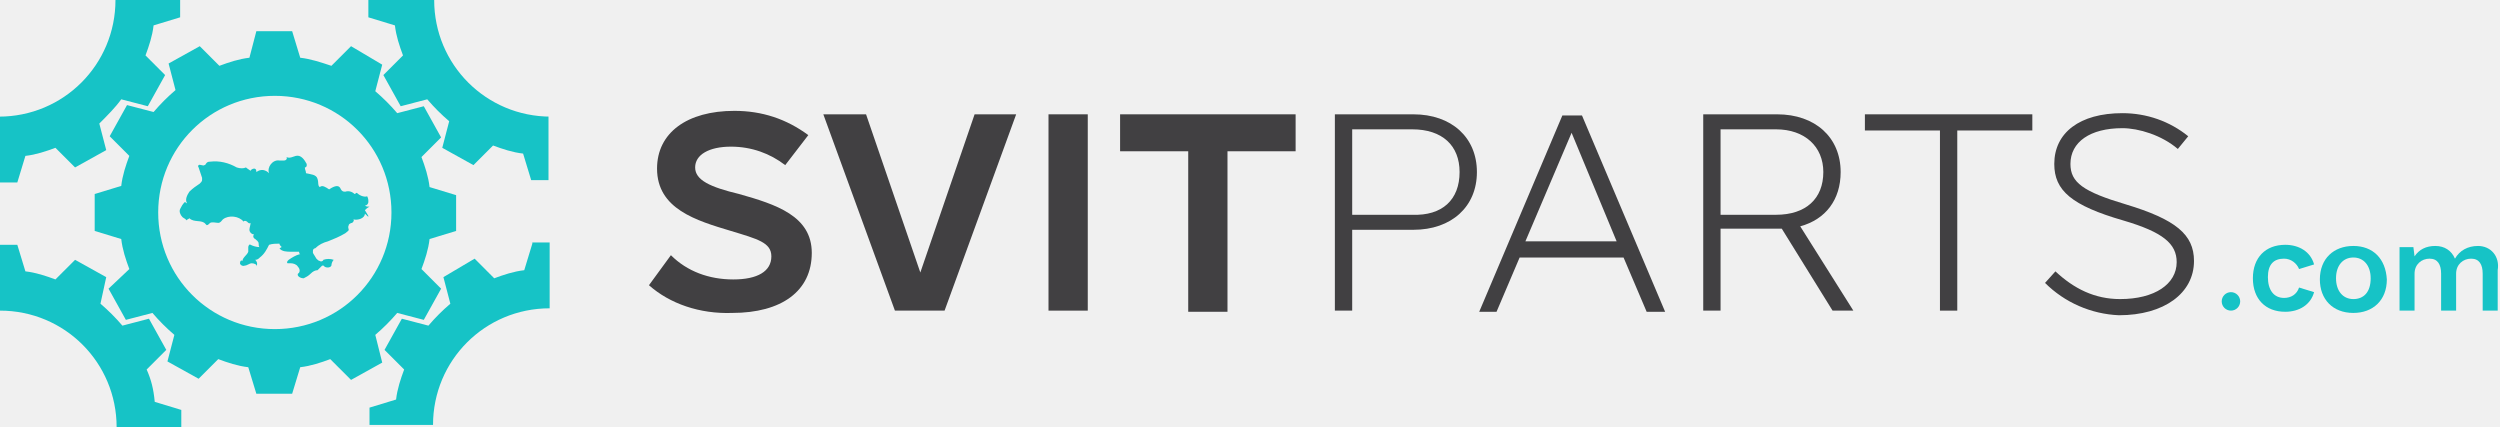
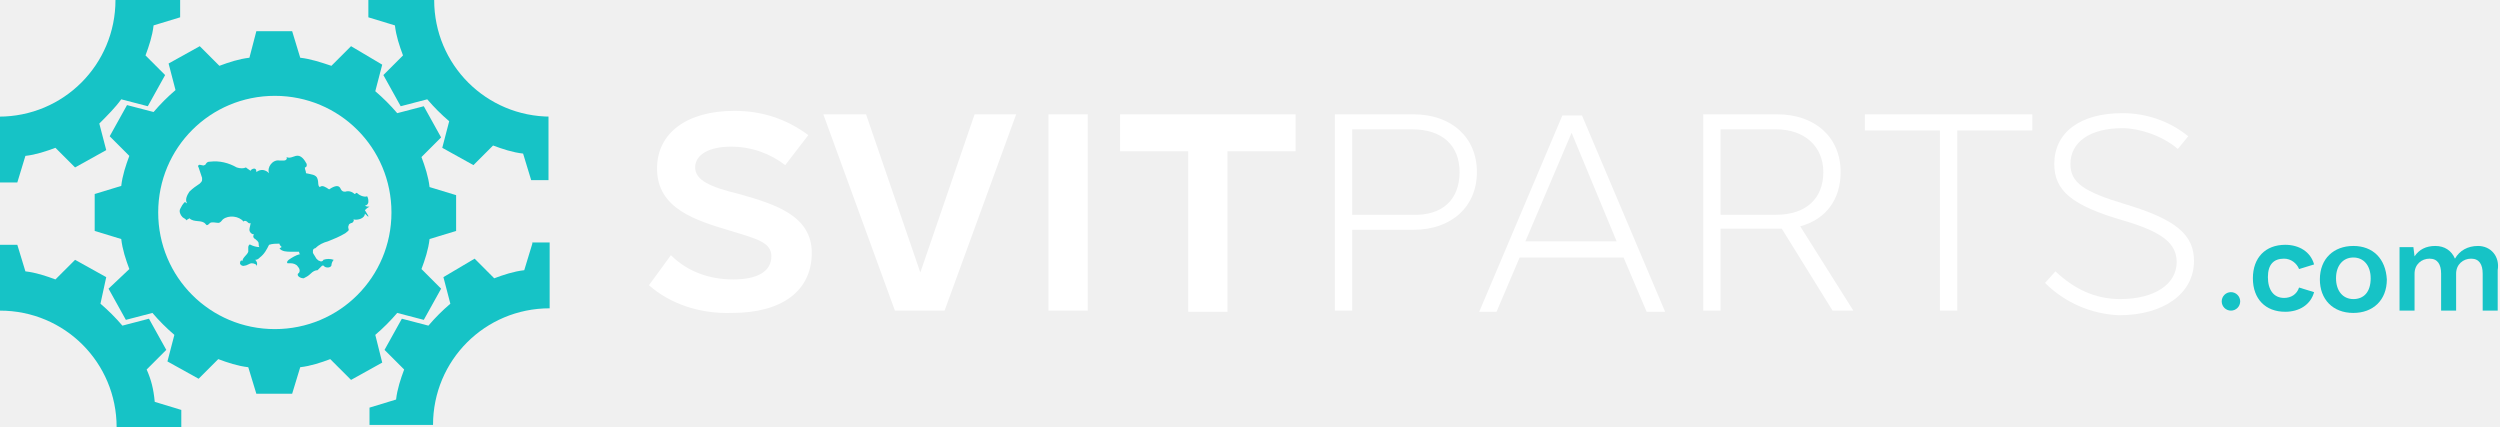
<svg xmlns="http://www.w3.org/2000/svg" version="1.1" id="Слой_1" x="0px" y="0px" viewBox="0 0 216.5 36.9" style="enable-background:new 0 0 216.5 36.9;" xml:space="preserve">
  <style type="text/css">
- 	.st0{fill:#414042;}
+ 	.st0{fill:#FFFFFF;}
	.st1{fill:#16C3C6;}
</style>
  <g>
    <g>
      <path class="st0" d="M56.2,24.7l1.9-2.6c1.4,1.4,3.3,2.1,5.4,2.1c2.1,0,3.3-0.7,3.3-2c0-1.2-1.2-1.5-3.5-2.2    c-3-0.9-6.4-1.9-6.4-5.4c0-3.1,2.6-5,6.7-5c2.4,0,4.5,0.7,6.4,2.1L68,14.3c-1.3-1-2.9-1.6-4.7-1.6c-1.9,0-3.1,0.7-3.1,1.8    c0,1.1,1.3,1.7,3.8,2.3c3.2,0.9,6.3,1.9,6.3,5.1c0,3.3-2.6,5.2-6.9,5.2C60.6,27.2,58,26.3,56.2,24.7z" />
      <path class="st0" d="M88,9.9l-6.2,17h-4.3l-6.2-17h3.7l4.7,13.7l4.7-13.7H88z" />
      <path class="st0" d="M90.8,9.9h3.4v17h-3.4V9.9z" />
      <path class="st0" d="M112.2,13.1h-5.9v13.9h-3.4V13.1h-5.9V9.9h15.2V13.1z" />
      <path class="st0" d="M127.9,14.9c0,3-2.2,5-5.5,5h-5.3v7h-1.5v-17h6.8C125.7,9.9,127.9,11.9,127.9,14.9z M126.4,14.9    c0-2.3-1.5-3.7-4.1-3.7h-5.2v7.4h5.2C124.9,18.7,126.4,17.3,126.4,14.9z" />
      <path class="st0" d="M140.6,22.3h-9l-2,4.7h-1.5l7.2-17h1.7l7.2,17h-1.6L140.6,22.3z M140,20.9l-3.9-9.4l-4,9.4H140z" />
      <path class="st0" d="M158.7,26.9l-4.4-7.1h-0.4H149v7.1h-1.5v-17h6.4c3.3,0,5.5,2,5.5,5c0,2.4-1.3,4.1-3.5,4.7l4.6,7.3H158.7z     M149,18.6h4.8c2.6,0,4.1-1.4,4.1-3.7c0-2.2-1.6-3.7-4.1-3.7H149V18.6z" />
      <path class="st0" d="M176,11.3h-6.5v15.6h-1.5V11.3h-6.5V9.9H176V11.3z" />
      <path class="st0" d="M177.1,24.5l0.9-1c1.6,1.5,3.4,2.4,5.6,2.4c3,0,4.9-1.3,4.9-3.2c0-1.6-1.2-2.6-4.6-3.6c-4.5-1.3-6-2.6-6-4.9    c0-2.7,2.2-4.4,5.9-4.4c2.1,0,4.1,0.7,5.7,2l-0.9,1.1c-1.4-1.2-3.4-1.8-4.8-1.8c-2.8,0-4.5,1.2-4.5,3.1c0,1.6,1.1,2.4,4.8,3.5    c4.3,1.3,5.9,2.6,5.9,4.9c0,2.8-2.6,4.7-6.5,4.7C181.1,27.2,178.8,26.2,177.1,24.5z" />
    </g>
    <g>
      <circle class="st1" cx="193.2" cy="26.1" r="0.8" />
      <path class="st1" d="M197.8,22.4c0.6,0,1.1,0.4,1.3,0.9l1.3-0.4c-0.3-1.1-1.3-1.7-2.5-1.7c-1.7,0-2.8,1.1-2.8,2.9s1.1,2.9,2.8,2.9    c1.2,0,2.2-0.6,2.5-1.7l-1.3-0.4c-0.2,0.6-0.7,0.9-1.3,0.9c-0.9,0-1.4-0.7-1.4-1.8S196.9,22.4,197.8,22.4z" />
      <path class="st1" d="M203.8,21.3c-1.7,0-2.9,1.1-2.9,2.9c0,1.7,1.1,2.9,2.9,2.9c1.7,0,2.9-1.1,2.9-2.9    C206.6,22.4,205.5,21.3,203.8,21.3z M203.8,25.9c-0.9,0-1.5-0.7-1.5-1.8c0-1.1,0.6-1.8,1.5-1.8c0.9,0,1.5,0.7,1.5,1.8    C205.3,25.3,204.7,25.9,203.8,25.9z" />
      <path class="st1" d="M214.6,21.3c-0.9,0-1.6,0.4-2,1.1c-0.3-0.7-0.9-1.1-1.7-1.1c-0.8,0-1.4,0.3-1.8,0.9l-0.1-0.8h-1.2v5.5h1.3    v-3.2c0-0.8,0.6-1.3,1.3-1.3c0.7,0,1,0.5,1,1.3v3.2h1.3v-3.2c0-0.8,0.6-1.3,1.3-1.3c0.7,0,1,0.5,1,1.3v3.2h1.3v-3.5    C216.5,22.2,215.7,21.3,214.6,21.3z" />
    </g>
    <g>
      <path class="st1" d="M30.4,32.9l2.7-1.5L32.5,29c0.7-0.6,1.3-1.2,1.9-1.9l2.3,0.6l1.5-2.7l-1.7-1.7c0.3-0.8,0.6-1.7,0.7-2.6    l2.3-0.7v-3.1l-2.3-0.7c-0.1-0.9-0.4-1.8-0.7-2.6l1.7-1.7l-1.5-2.7l-2.3,0.6c-0.6-0.7-1.2-1.3-1.9-1.9l0.6-2.3L30.4,4l-1.7,1.7    C27.8,5.4,26.9,5.1,26,5l-0.7-2.3h-3.1L21.6,5c-0.9,0.1-1.8,0.4-2.6,0.7L17.3,4l-2.7,1.5l0.6,2.3c-0.7,0.6-1.3,1.2-1.9,1.9    l-2.3-0.6l-1.5,2.7l1.7,1.7c-0.3,0.8-0.6,1.7-0.7,2.6l-2.3,0.7V20l2.3,0.7c0.1,0.9,0.4,1.8,0.7,2.6L9.4,25l1.5,2.7l2.3-0.6    c0.6,0.7,1.2,1.3,1.9,1.9l-0.6,2.3l2.7,1.5l1.7-1.7c0.8,0.3,1.7,0.6,2.6,0.7l0.7,2.3h3.1l0.7-2.3c0.9-0.1,1.8-0.4,2.6-0.7    L30.4,32.9z M23.8,28.5c-5.6,0-10.1-4.5-10.1-10.1c0-5.6,4.5-10.1,10.1-10.1c5.6,0,10.1,4.5,10.1,10.1    C33.9,24,29.4,28.5,23.8,28.5z" />
      <path class="st1" d="M47.7,10.1c-5.6,0-10.1-4.5-10.1-10.1h-2.3H34h-2.1v1.5l2.3,0.7c0.1,0.9,0.4,1.8,0.7,2.6l-1.7,1.7l1.5,2.7    l2.3-0.6c0.6,0.7,1.2,1.3,1.9,1.9l-0.6,2.3l2.7,1.5l1.7-1.7c0.8,0.3,1.7,0.6,2.6,0.7l0.7,2.3h1.5l0-2.1c0,0,0,0,0,0V10.1z" />
      <path class="st1" d="M12.7,32l1.7-1.7l-1.5-2.7l-2.3,0.6c-0.6-0.7-1.2-1.3-1.9-1.9L9.2,24l-2.7-1.5l-1.7,1.7    c-0.8-0.3-1.7-0.6-2.6-0.7l-0.7-2.3H0l0,2.1c0,0,0,0,0,0v3.6c5.6,0,10.1,4.5,10.1,10.1h2.3h1.2h2.1v-1.5l-2.3-0.7    C13.3,33.7,13.1,32.9,12.7,32z" />
      <path class="st1" d="M46.1,21.1l-0.7,2.3c-0.9,0.1-1.8,0.4-2.6,0.7l-1.7-1.7L38.4,24l0.6,2.3c-0.7,0.6-1.3,1.2-1.9,1.9l-2.3-0.6    l-1.5,2.7l1.7,1.7c-0.3,0.8-0.6,1.7-0.7,2.6l-2.3,0.7v1.5H34h1.2h2.3c0-5.6,4.5-10.1,10.1-10.1v-3.6c0,0,0,0,0,0l0-2.1H46.1z" />
      <path class="st1" d="M1.5,15.8l0.7-2.3c0.9-0.1,1.8-0.4,2.6-0.7l1.7,1.7l2.7-1.5l-0.6-2.3C9.3,10,10,9.3,10.5,8.6l2.3,0.6l1.5-2.7    l-1.7-1.7c0.3-0.8,0.6-1.7,0.7-2.6l2.3-0.7V0h-2.1h-1.2h-2.3c0,5.6-4.5,10.1-10.1,10.1v3.6c0,0,0,0,0,0l0,2.1H1.5z" />
      <path class="st1" d="M31.9,18.7c-0.1-0.2-0.2-0.3-0.3-0.5c0.1-0.1,0.2-0.2,0.4-0.3c-0.1,0-0.3,0-0.4-0.1c0.2,0,0.3-0.2,0.3-0.3    c0-0.2,0-0.3-0.1-0.5c-0.3,0.1-0.7-0.1-0.9-0.3c-0.1,0-0.1,0.1-0.2,0.1c-0.2-0.2-0.5-0.3-0.8-0.2c-0.1,0-0.2,0-0.3-0.1    c-0.1-0.1-0.1-0.2-0.2-0.3c-0.2-0.2-0.6,0-0.9,0.2c-0.3-0.2-0.6-0.4-0.8-0.2c-0.2-0.1-0.1-0.4-0.2-0.7c-0.1-0.4-0.6-0.4-1-0.5    c0-0.2-0.1-0.3-0.1-0.5c0.2,0,0.2-0.3,0.1-0.4c-0.1-0.2-0.3-0.5-0.6-0.6c-0.4-0.1-0.7,0.3-1.1,0.1c0.1,0.1,0,0.3-0.2,0.3    c-0.1,0-0.3,0-0.4,0c-0.6-0.1-1.1,0.6-0.9,1.1c-0.3-0.3-0.7-0.4-1.1-0.1c0-0.1,0-0.3-0.2-0.3c-0.1,0-0.3,0.1-0.3,0.2    c-0.1-0.1-0.3-0.2-0.4-0.3c-0.2,0.1-0.5,0.1-0.8,0c-0.7-0.4-1.5-0.6-2.3-0.5c-0.1,0-0.2,0-0.3,0.1c-0.1,0.1-0.1,0.2-0.2,0.2    c-0.1,0.1-0.4-0.1-0.5,0c-0.1,0.1,0,0.2,0,0.2c0.1,0.3,0.2,0.6,0.3,0.9c0,0.1,0,0.1,0,0.2c0,0.1-0.1,0.2-0.2,0.3    c-0.3,0.2-0.6,0.4-0.9,0.7c-0.2,0.3-0.4,0.7-0.2,1c-0.1,0-0.1-0.1-0.2-0.1c-0.2,0.2-0.3,0.4-0.4,0.6c-0.1,0.2,0,0.5,0.2,0.7    c0.1,0.1,0.4,0.2,0.3,0.3c0.1-0.1,0.2-0.1,0.3-0.2c0.4,0.4,1.1,0.1,1.4,0.5c0,0,0.1,0.1,0.1,0.1c0.1,0,0.2-0.1,0.3-0.2    c0.2-0.1,0.5,0,0.7,0c0.2,0,0.3-0.2,0.4-0.3c0.5-0.4,1.4-0.3,1.8,0.2c0-0.1,0.2-0.1,0.3,0c0.1,0.1,0.2,0.2,0.3,0.1    c0,0.2-0.1,0.4-0.1,0.6c0,0.2,0.2,0.4,0.4,0.4c-0.1,0.1-0.1,0.3,0.1,0.4c0.1,0.1,0.3,0.2,0.3,0.4c0,0.1,0,0.3,0.1,0.3    c-0.3,0-0.6-0.1-0.8-0.2c-0.1-0.1-0.2,0.1-0.2,0.2c0,0.1,0,0.2,0,0.4c-0.1,0.3-0.5,0.5-0.5,0.8c-0.1-0.1-0.2,0-0.2,0.1    c-0.1,0.2,0.2,0.4,0.4,0.3c0.2,0,0.4-0.2,0.6-0.2c0.2,0,0.5,0.1,0.4,0.3c0.1-0.2,0.1-0.4-0.1-0.6c0.2,0,0.3-0.1,0.4-0.2    c0.4-0.3,0.6-0.7,0.8-1.1c0.3-0.1,0.6-0.1,0.9-0.1c0,0.1,0.1,0.2,0.2,0.3c-0.1,0-0.1,0.1-0.2,0.1c0.2,0.3,0.7,0.3,1,0.3    c0.2,0,0.3,0,0.5,0c0,0,0.2,0,0.2,0c0,0,0,0.2,0.1,0.2c-0.4,0.1-0.7,0.3-1,0.5c-0.1,0.1-0.2,0.2-0.1,0.3c0,0,0.1,0,0.1,0    c0.1,0,0.1,0,0.2,0c0.2,0,0.5,0.1,0.6,0.3c0.2,0.2,0.2,0.5,0,0.6c-0.1,0.2,0.2,0.4,0.5,0.4c0.2-0.1,0.4-0.2,0.6-0.4    c0.2-0.2,0.4-0.3,0.6-0.3c0.1-0.1,0.2-0.2,0.3-0.3c0,0,0.1-0.1,0.1-0.1c0.1,0,0.2,0,0.2,0.1c0.2,0.1,0.5,0.1,0.6-0.1    c0-0.2,0.1-0.4,0.2-0.5c-0.3-0.1-0.6-0.1-0.9,0c0,0.1-0.2,0.2-0.3,0.1c-0.1,0-0.2-0.1-0.3-0.2c-0.1-0.2-0.2-0.3-0.3-0.5    c0-0.1,0-0.1,0-0.2c0-0.1,0.1-0.2,0.2-0.2c0.3-0.3,0.7-0.5,1.1-0.6c0.5-0.2,1-0.4,1.5-0.7c0.1-0.1,0.3-0.2,0.3-0.3    c0-0.1-0.1-0.2,0-0.4c0-0.1,0.2-0.2,0.3-0.2c0.1-0.1,0.2-0.2,0.1-0.3c0.4,0.1,1-0.1,1-0.5C31.9,18.8,31.9,18.8,31.9,18.7z" />
    </g>
  </g>
</svg>
